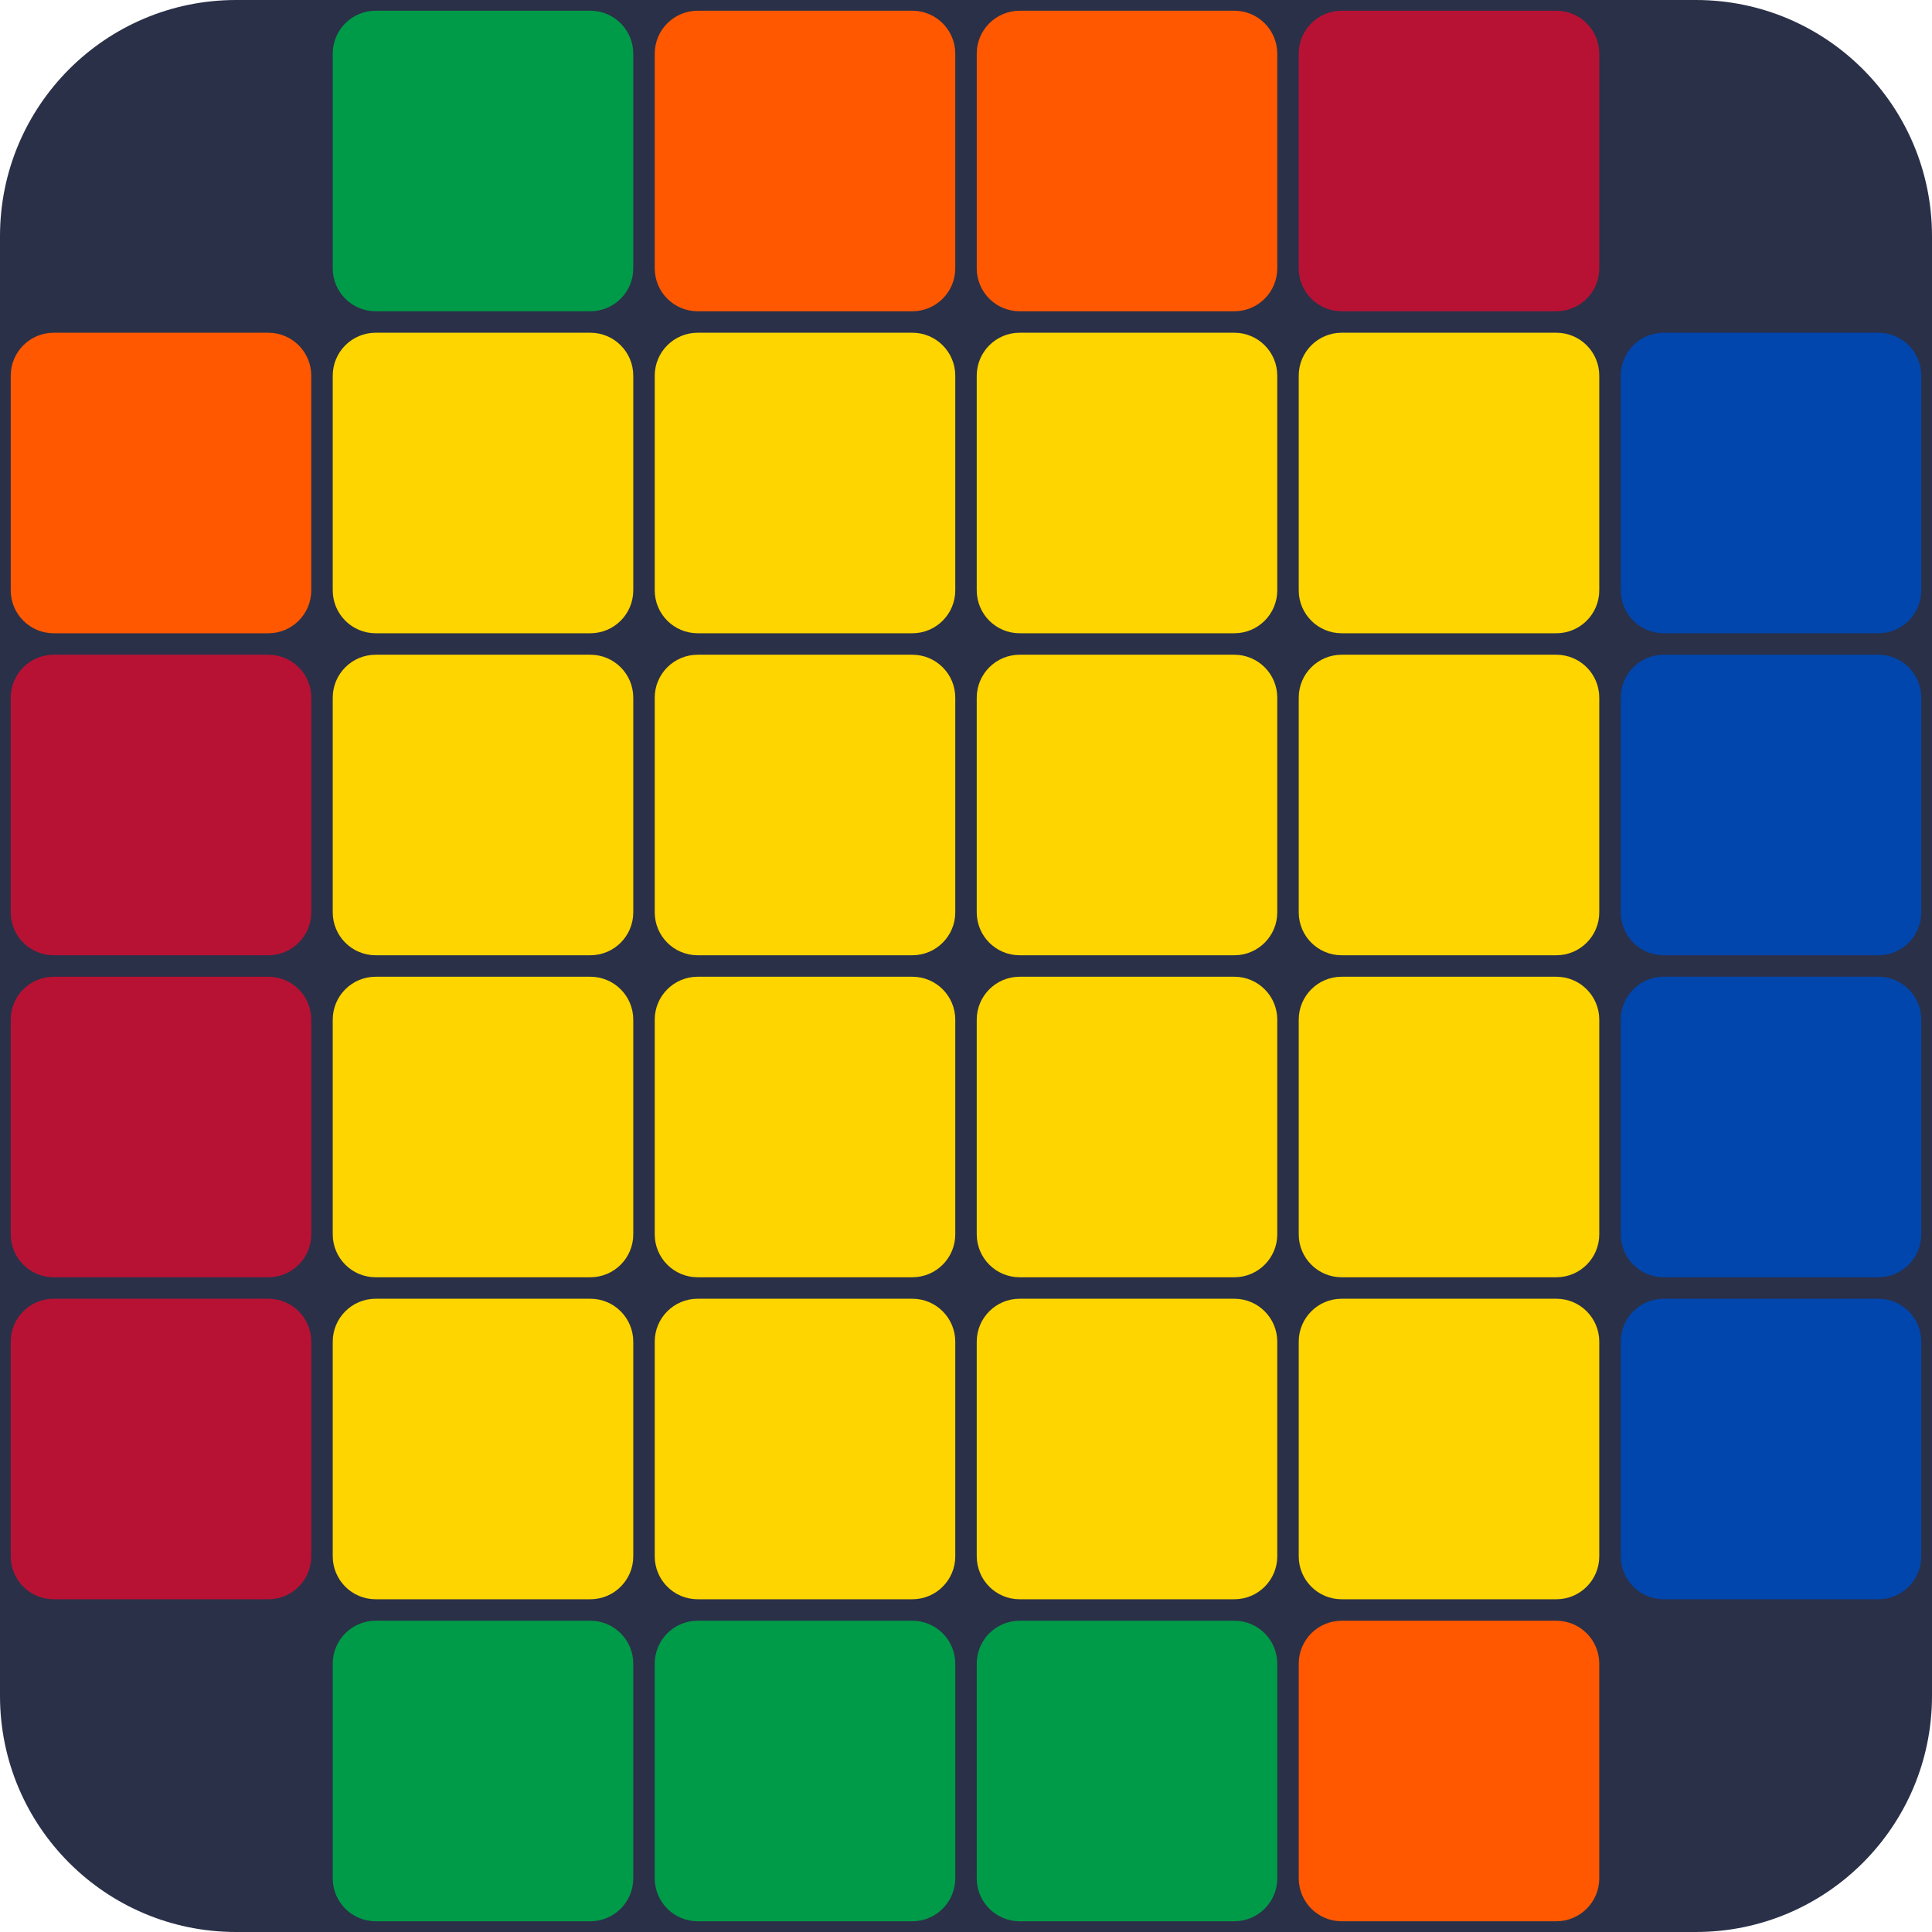
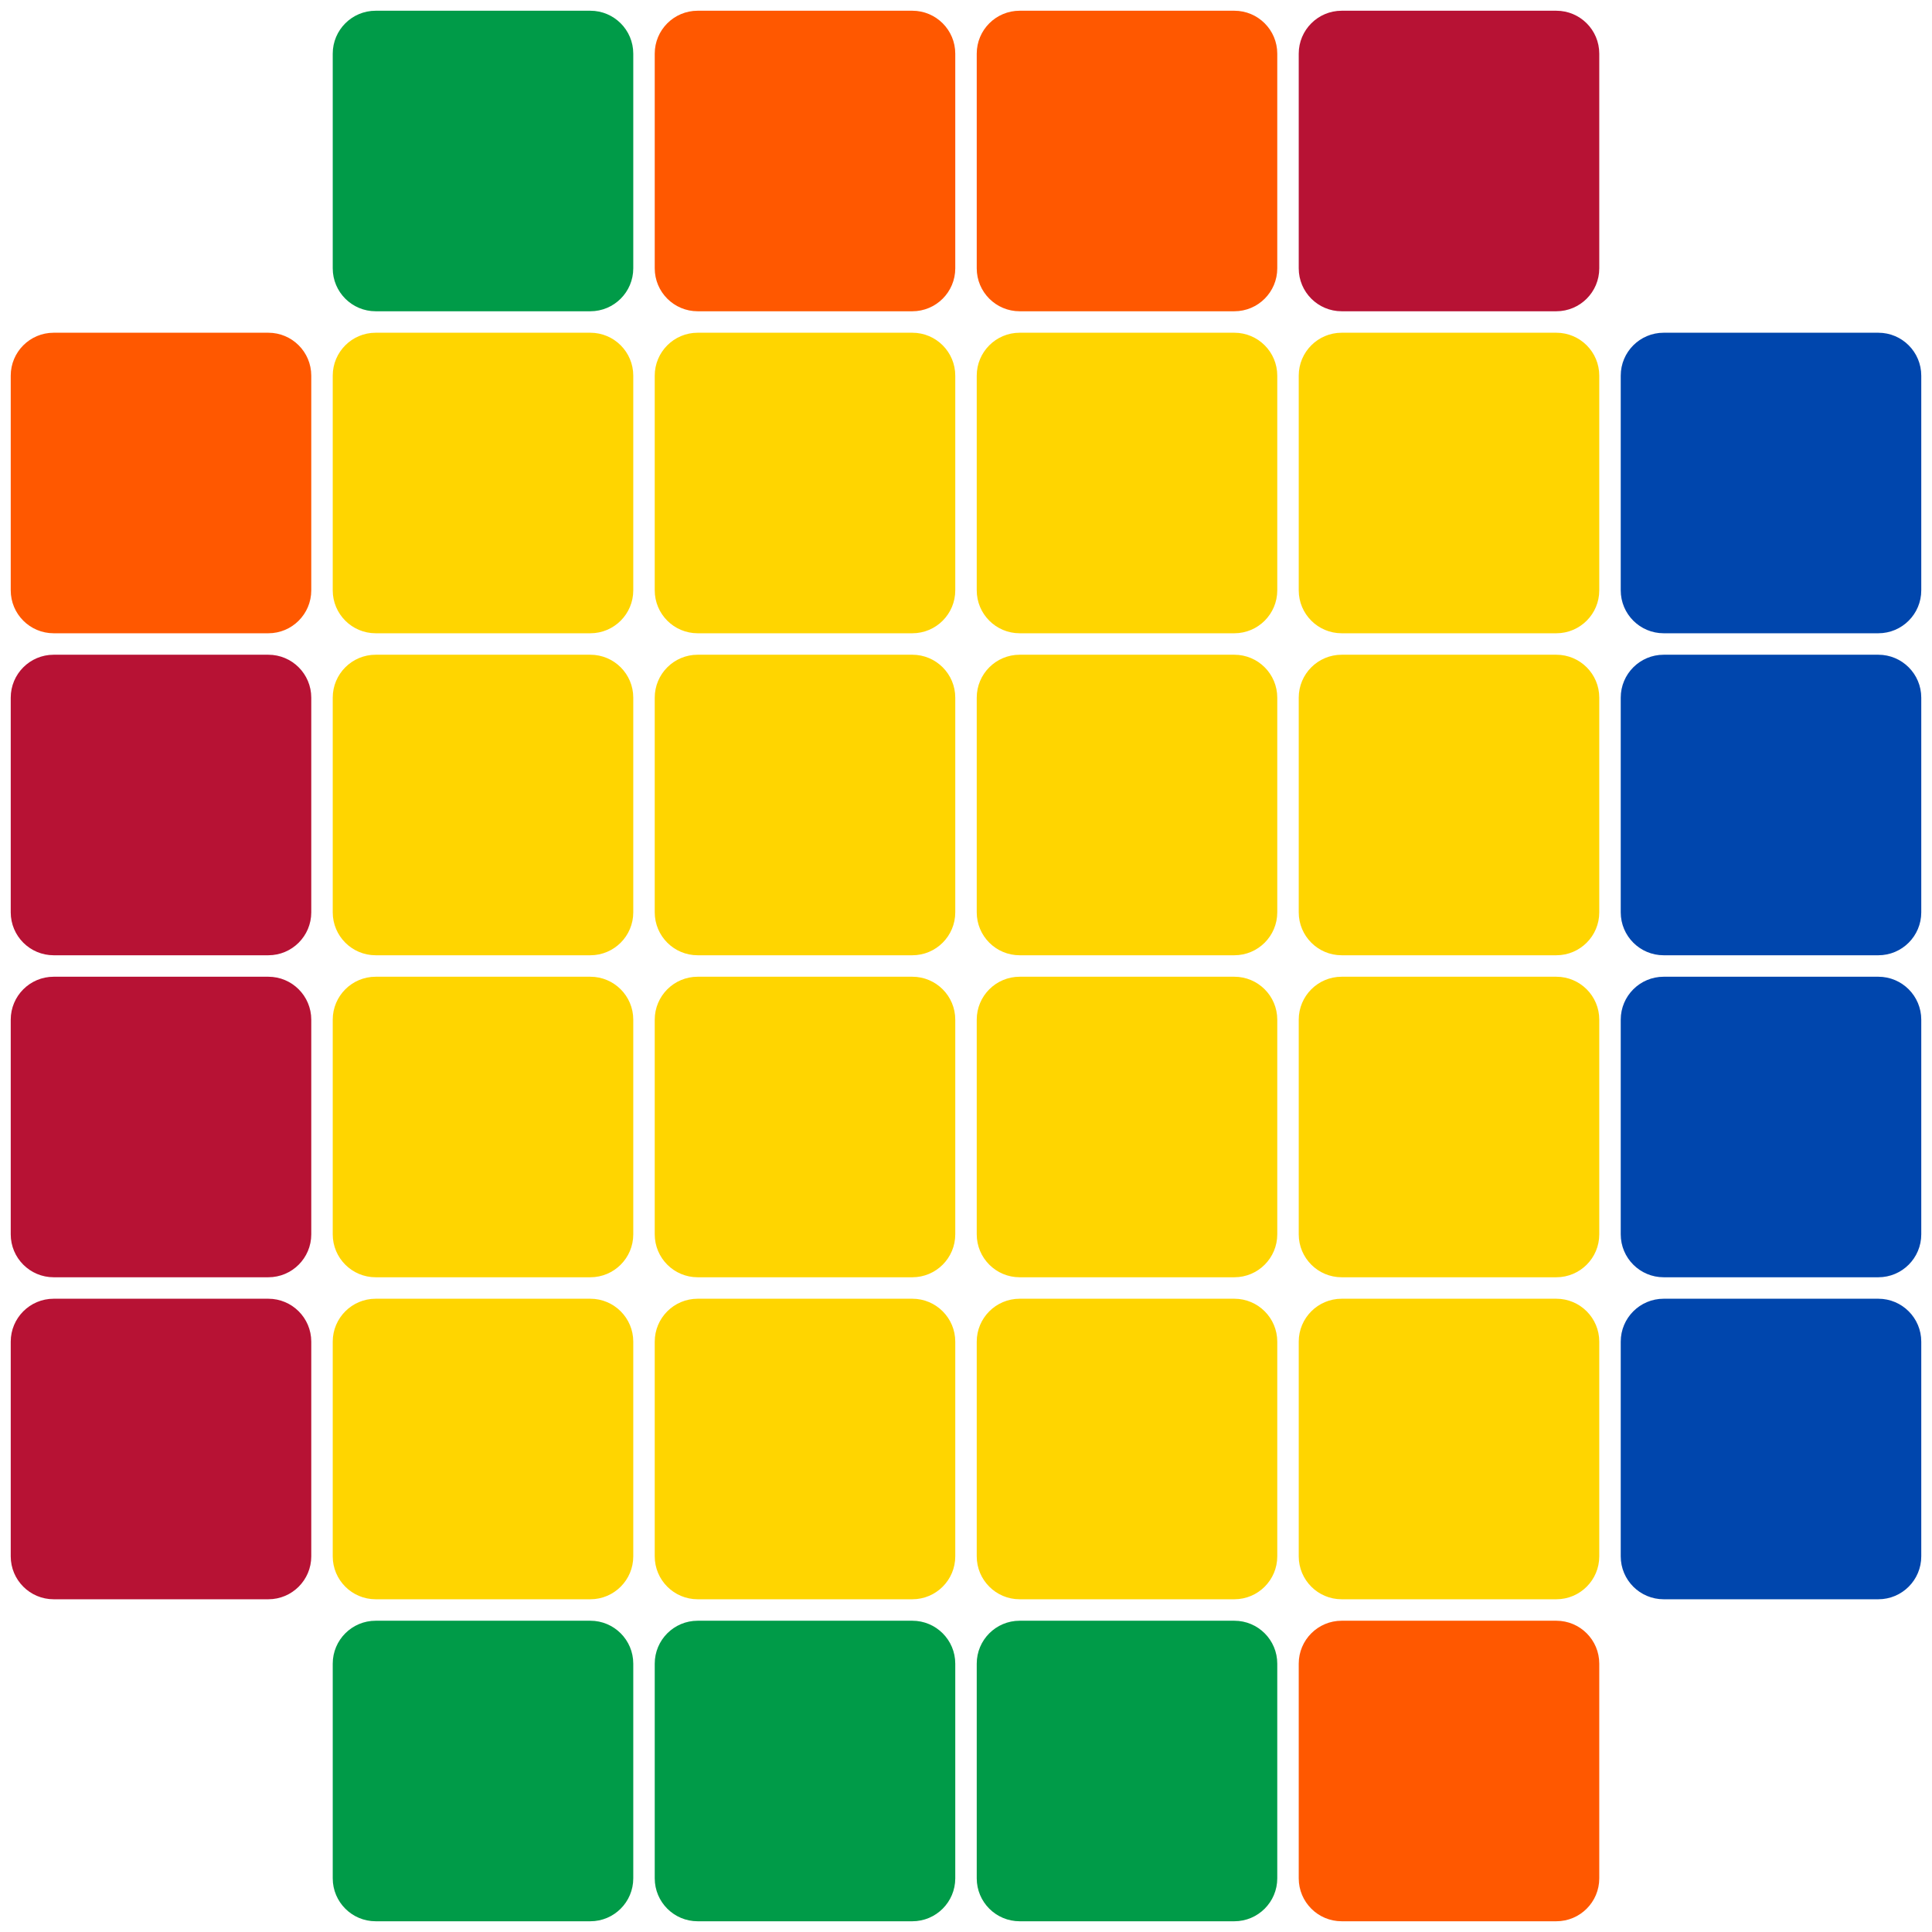
<svg xmlns="http://www.w3.org/2000/svg" viewBox="0 0 180 180">
-   <rect x="0" y="0" width="180" height="180" rx="22" fill="#2a3048" />
  <rect x="31" y="1" width="28" height="28" rx="4" fill="#009b48" />
  <rect x="61" y="1" width="28" height="28" rx="4" fill="#ff5800" />
  <rect x="91" y="1" width="28" height="28" rx="4" fill="#ff5800" />
  <rect x="121" y="1" width="28" height="28" rx="4" fill="#b71234" />
  <rect x="1" y="31" width="28" height="28" rx="4" fill="#ff5800" />
  <rect x="31" y="31" width="28" height="28" rx="4" fill="#ffd500" />
  <rect x="61" y="31" width="28" height="28" rx="4" fill="#ffd500" />
  <rect x="91" y="31" width="28" height="28" rx="4" fill="#ffd500" />
  <rect x="121" y="31" width="28" height="28" rx="4" fill="#ffd500" />
  <rect x="151" y="31" width="28" height="28" rx="4" fill="#0046ad" />
  <rect x="1" y="61" width="28" height="28" rx="4" fill="#b71234" />
  <rect x="31" y="61" width="28" height="28" rx="4" fill="#ffd500" />
  <rect x="61" y="61" width="28" height="28" rx="4" fill="#ffd500" />
  <rect x="91" y="61" width="28" height="28" rx="4" fill="#ffd500" />
  <rect x="121" y="61" width="28" height="28" rx="4" fill="#ffd500" />
  <rect x="151" y="61" width="28" height="28" rx="4" fill="#0046ad" />
  <rect x="1" y="91" width="28" height="28" rx="4" fill="#b71234" />
  <rect x="31" y="91" width="28" height="28" rx="4" fill="#ffd500" />
  <rect x="61" y="91" width="28" height="28" rx="4" fill="#ffd500" />
  <rect x="91" y="91" width="28" height="28" rx="4" fill="#ffd500" />
  <rect x="121" y="91" width="28" height="28" rx="4" fill="#ffd500" />
  <rect x="151" y="91" width="28" height="28" rx="4" fill="#0046ad" />
  <rect x="1" y="121" width="28" height="28" rx="4" fill="#b71234" />
  <rect x="31" y="121" width="28" height="28" rx="4" fill="#ffd500" />
  <rect x="61" y="121" width="28" height="28" rx="4" fill="#ffd500" />
  <rect x="91" y="121" width="28" height="28" rx="4" fill="#ffd500" />
  <rect x="121" y="121" width="28" height="28" rx="4" fill="#ffd500" />
  <rect x="151" y="121" width="28" height="28" rx="4" fill="#0046ad" />
  <rect x="31" y="151" width="28" height="28" rx="4" fill="#009b48" />
  <rect x="61" y="151" width="28" height="28" rx="4" fill="#009b48" />
  <rect x="91" y="151" width="28" height="28" rx="4" fill="#009b48" />
  <rect x="121" y="151" width="28" height="28" rx="4" fill="#ff5800" />
</svg>
